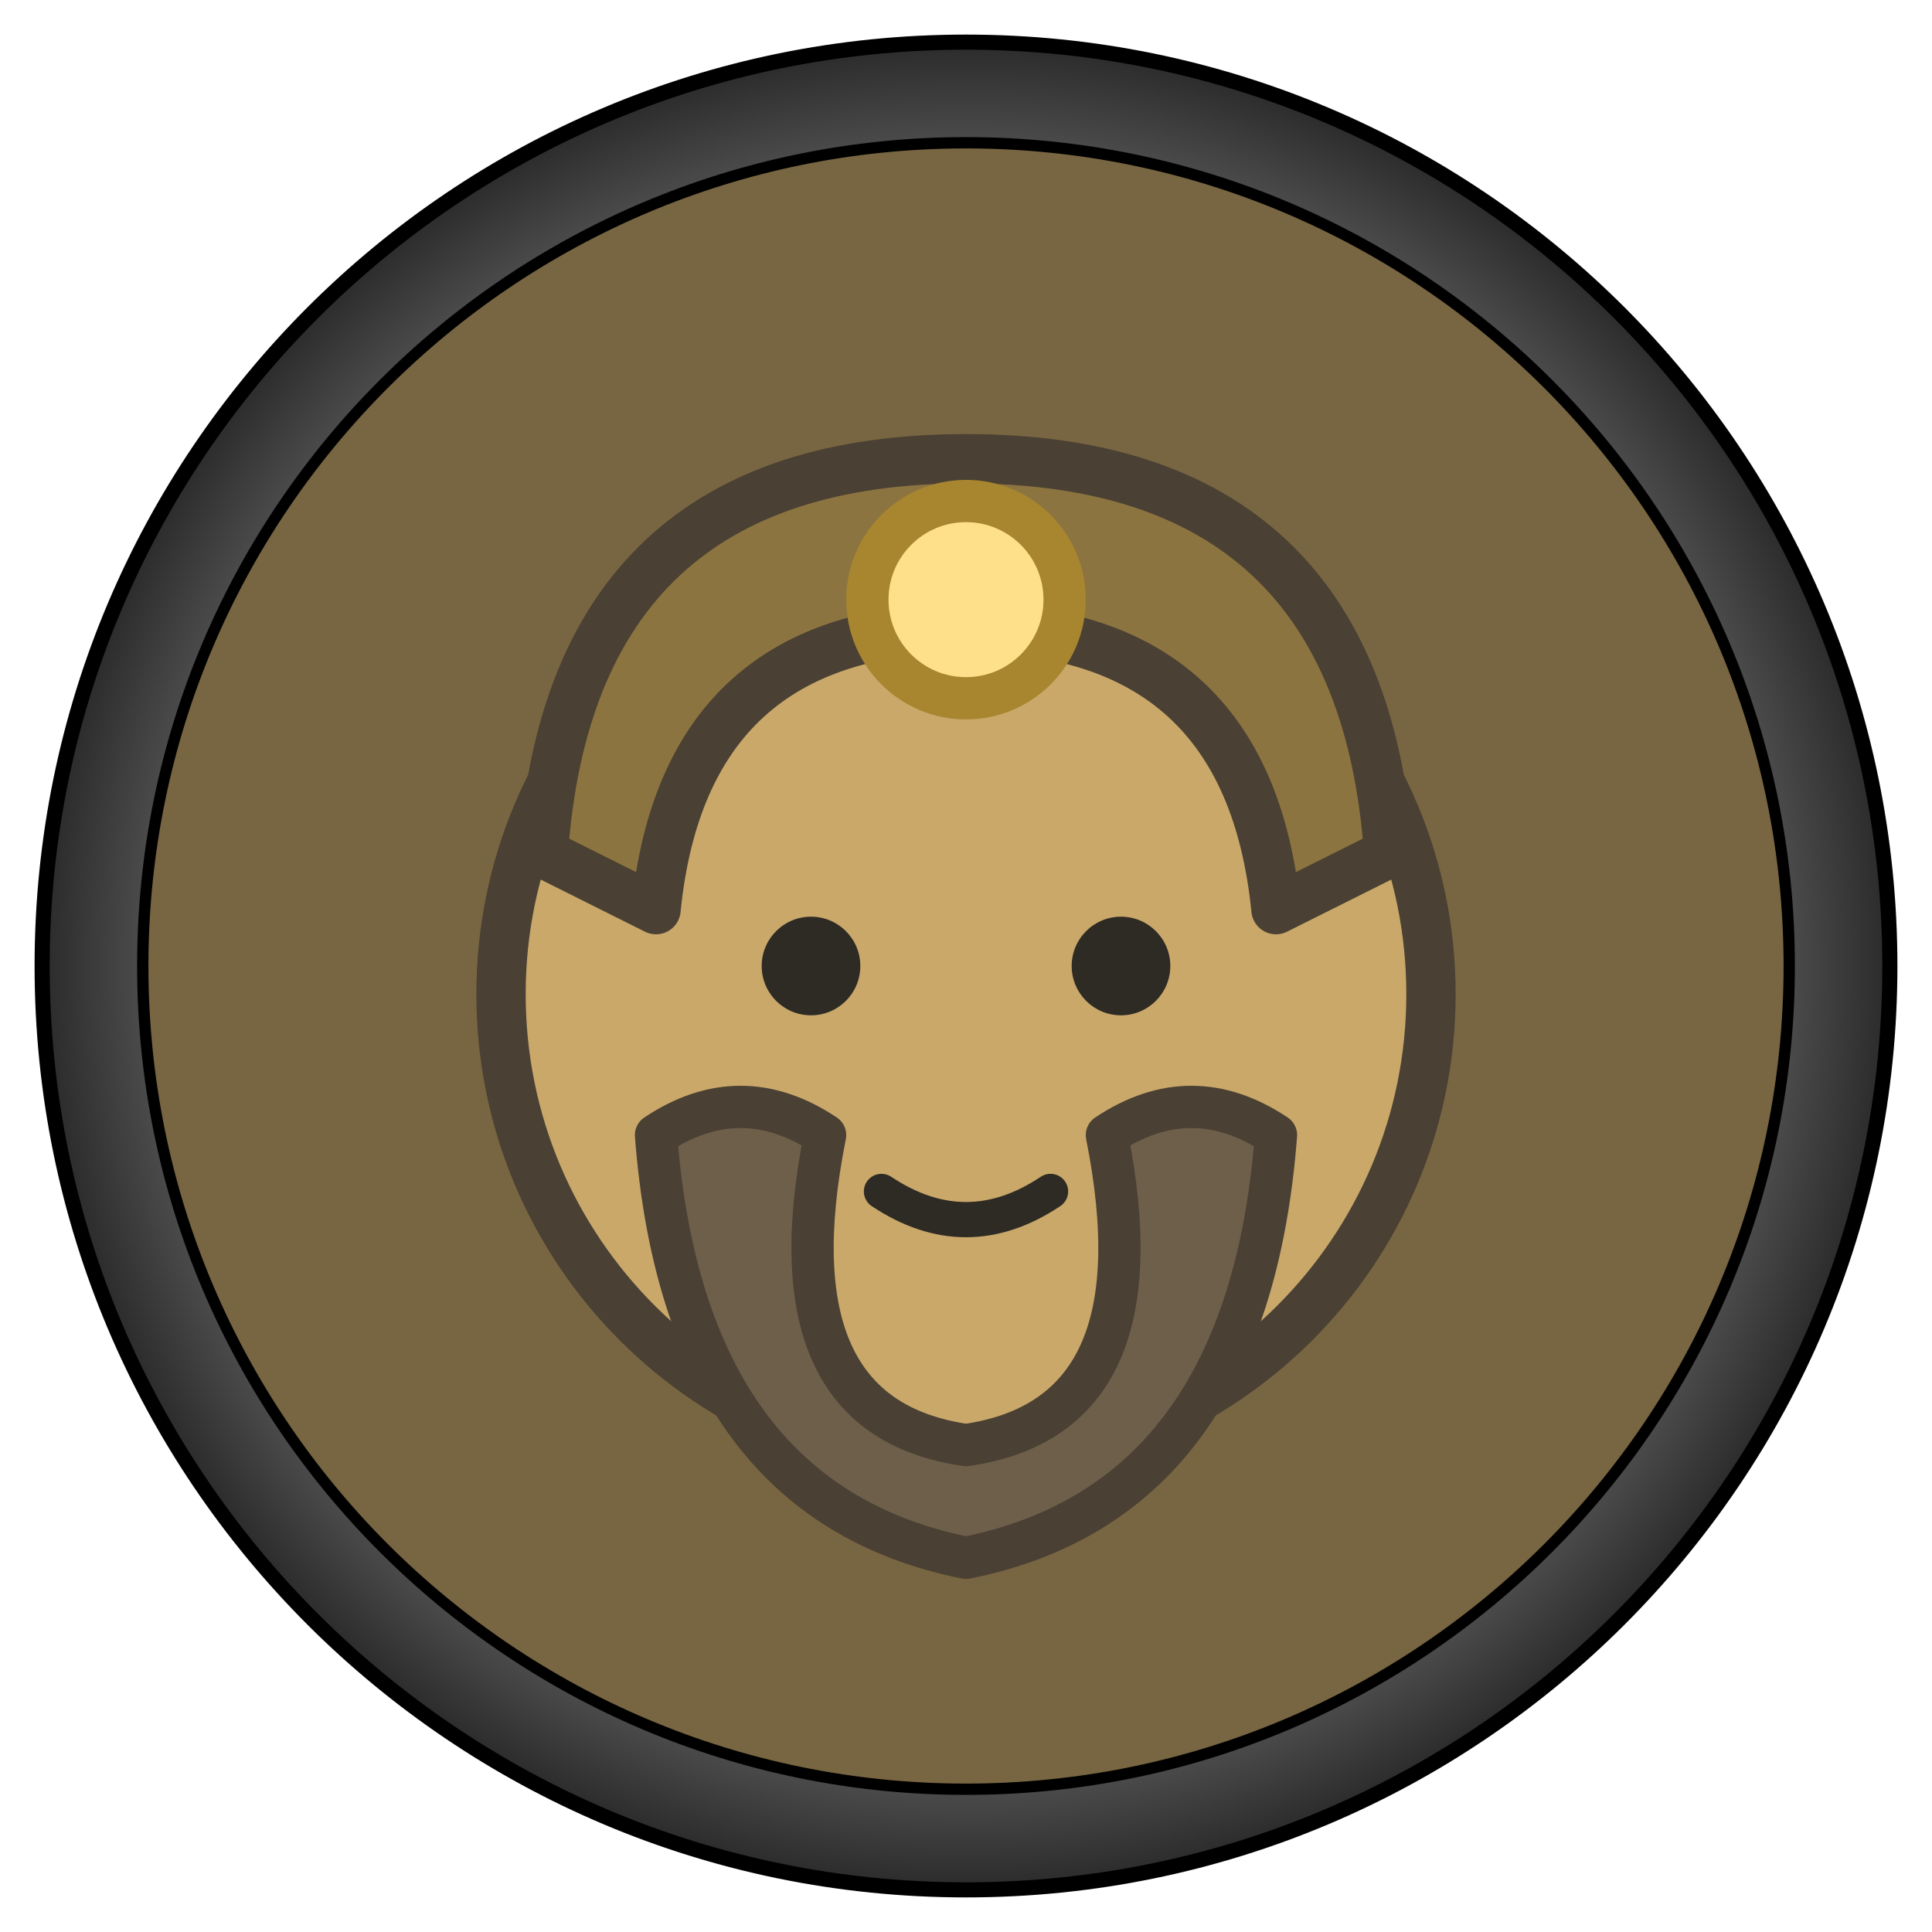
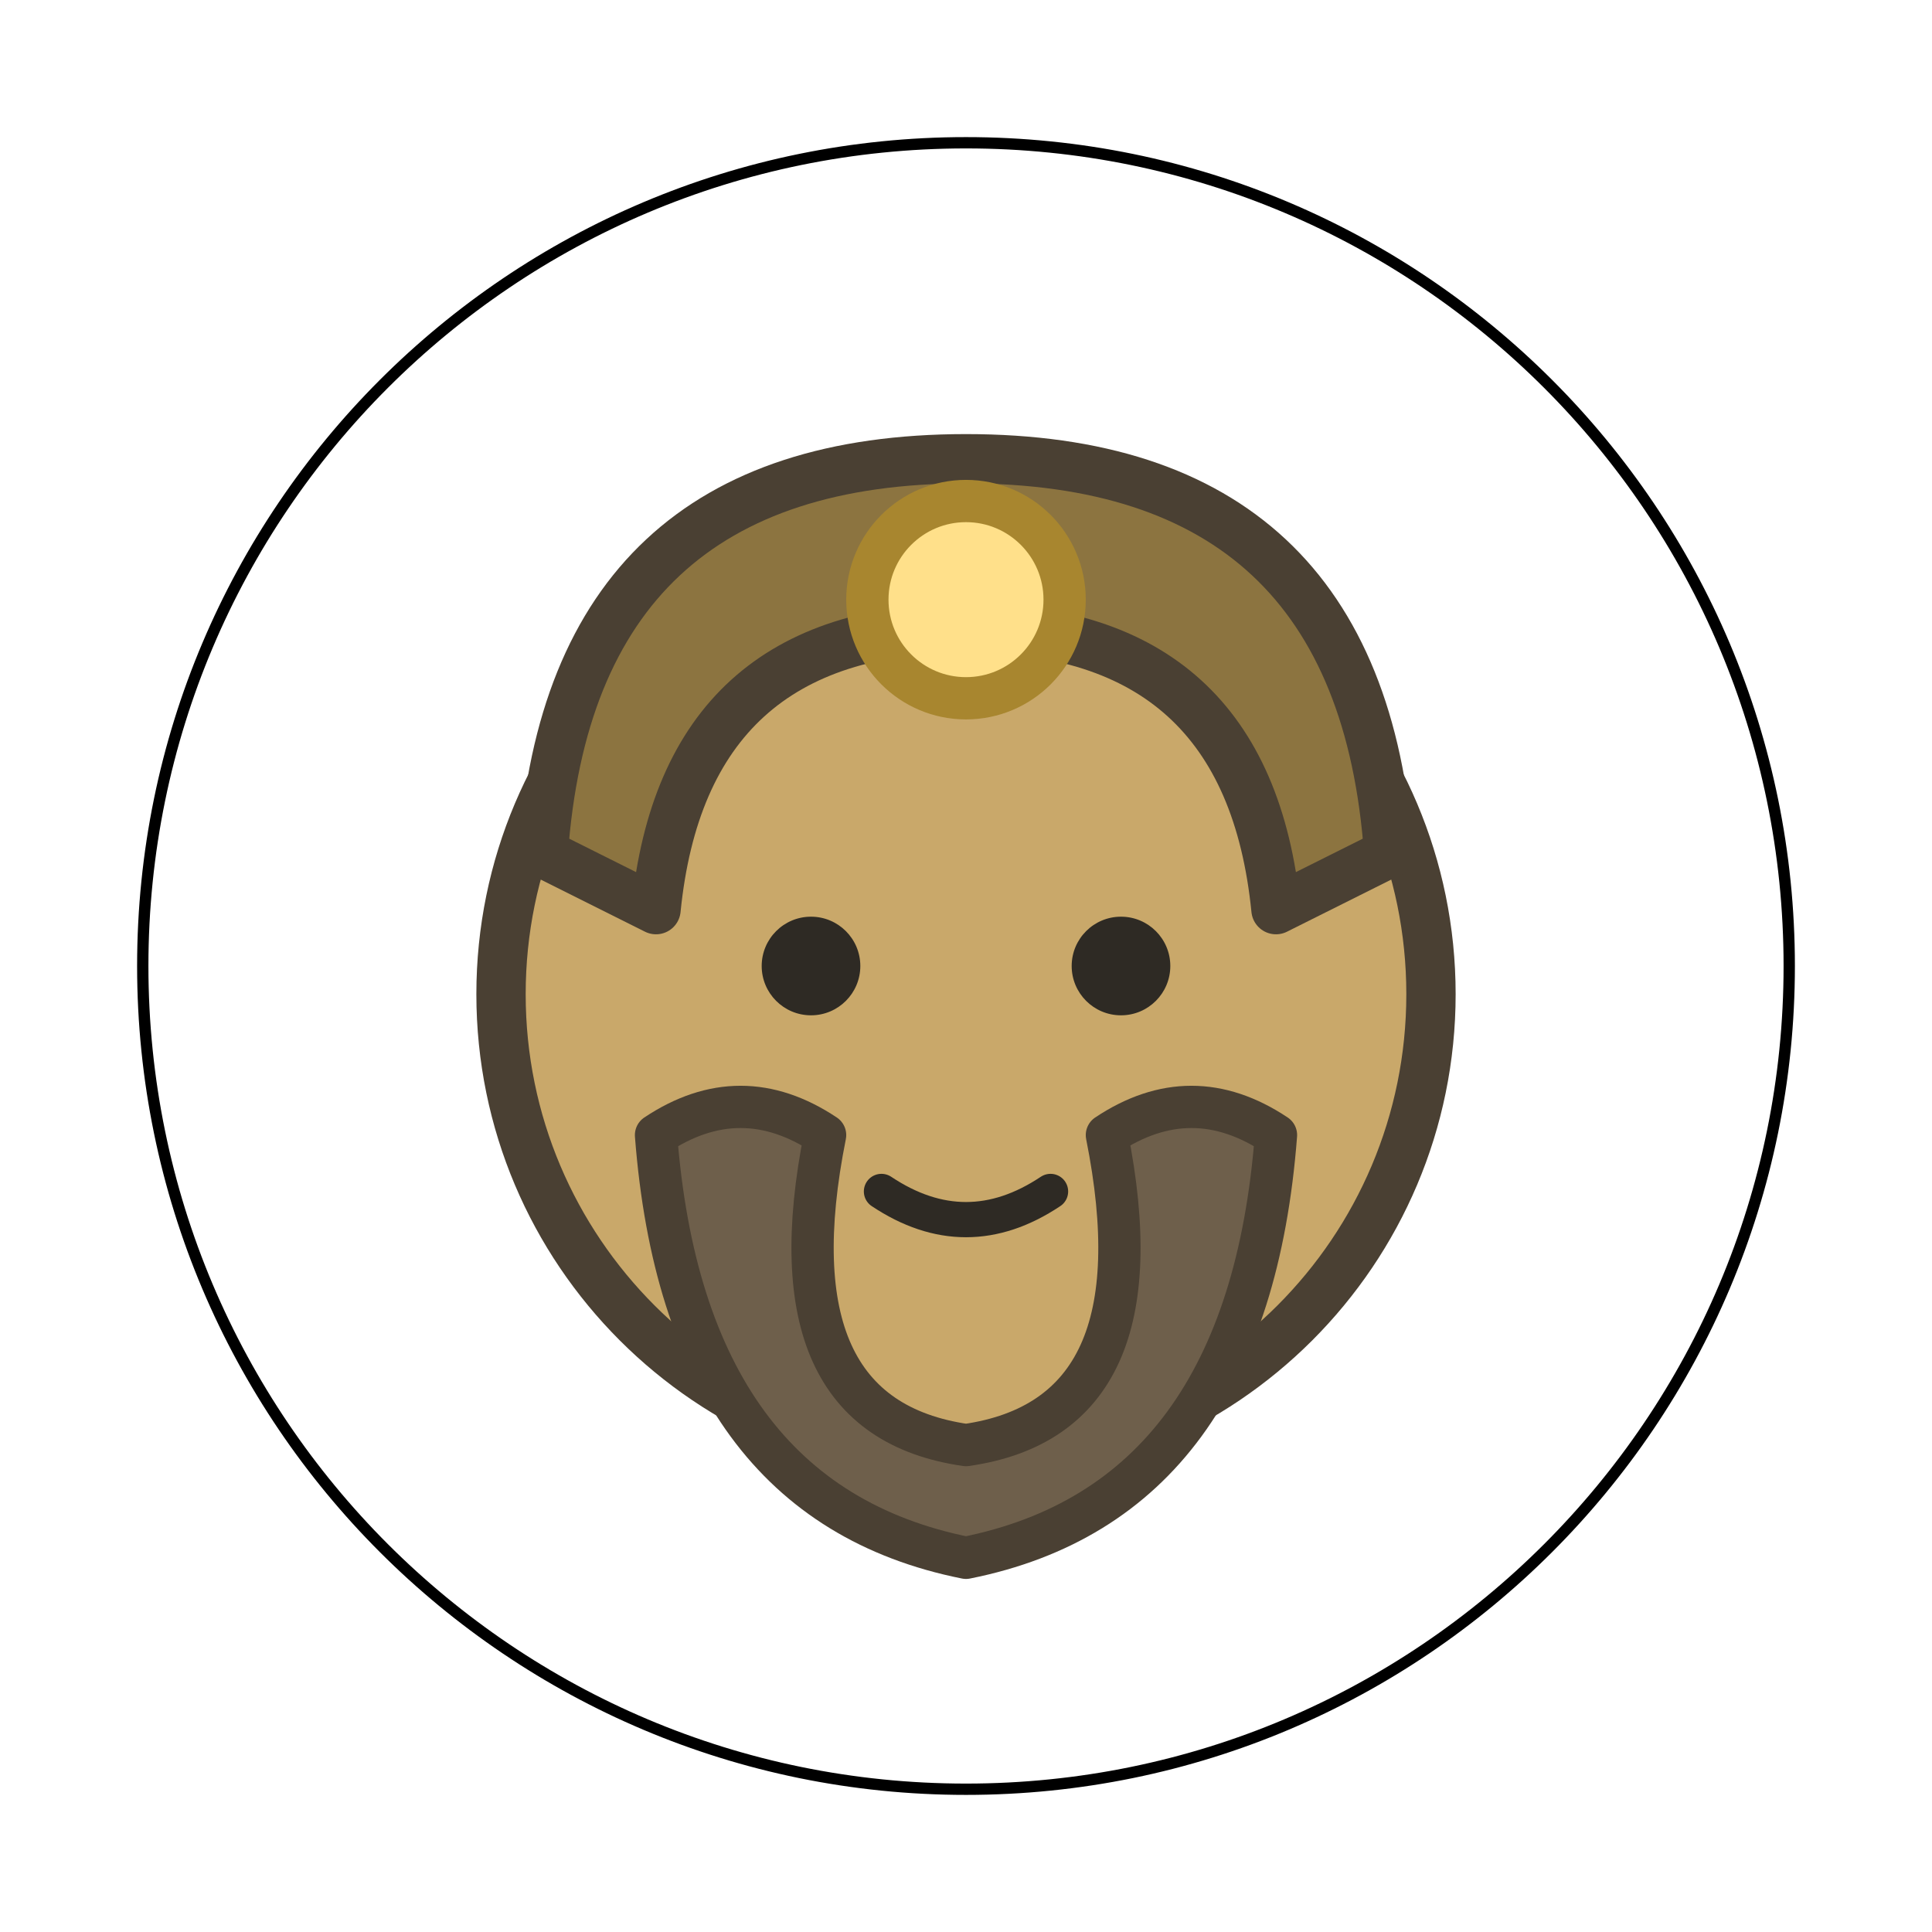
<svg xmlns="http://www.w3.org/2000/svg" width="100%" height="100%" viewBox="0 0 512 512" version="1.1" xml:space="preserve" style="fill-rule:evenodd;clip-rule:evenodd;stroke-linecap:round;stroke-linejoin:round;stroke-miterlimit:1.5;">
  <g transform="matrix(1.164025,0,0,1.164025,-57.51083,-54.01875)">
-     <circle cx="269.333" cy="266.333" r="210.333" style="fill:url(#_Radial1);stroke:black;stroke-width:3.44px;" />
  </g>
  <g transform="matrix(1.037243,0,0,1.037243,-23.36399,-20.25227)">
-     <circle cx="269.333" cy="266.333" r="210.333" style="fill:rgb(120,102,66);" />
    <clipPath id="_clip2">
      <circle cx="269.333" cy="266.333" r="210.333" />
    </clipPath>
    <g clip-path="url(#_clip2)">
      <g transform="matrix(3.6,0,0,3.6,269.3333,266.3333)">
        <g transform="matrix(1,0,0,1,-50,-50)">
          <circle cx="50" cy="52" r="33" fill="#c9a86a" stroke="#4a4033" stroke-width="3.5" />
          <path d="M 20 42 Q 22 14 50 14 Q 78 14 80 42 L 72 46 Q 70 26 50 26 Q 30 26 28 46 Z" fill="#8c7440" stroke="#4a4033" stroke-width="3.5" stroke-linejoin="round" />
          <circle cx="50" cy="24" r="7" fill="#ffe08a" stroke="#a8862f" stroke-width="3" />
          <circle cx="39" cy="50" r="3.5" fill="#2e2a24" />
          <circle cx="61" cy="50" r="3.5" fill="#2e2a24" />
          <path d="M 28 62 Q 34 58 40 62 Q 36 82 50 84 Q 64 82 60 62 Q 66 58 72 62 Q 70 88 50 92 Q 30 88 28 62 Z" fill="#6e5f4b" stroke="#4a4033" stroke-width="3" stroke-linejoin="round" />
          <path d="M 44 66 Q 50 70 56 66" fill="none" stroke="#2e2a24" stroke-width="2.5" stroke-linecap="round" />
        </g>
      </g>
    </g>
    <circle cx="269.333" cy="266.333" r="210.333" style="fill:none;stroke:black;stroke-width:2.89px;" />
  </g>
  <defs>
    <radialGradient id="_Radial1" cx="0" cy="0" r="1" gradientUnits="userSpaceOnUse" gradientTransform="matrix(0,210.3333,-210.3333,0,269.3333,266.3333)">
      <stop offset="0" style="stop-color:white;stop-opacity:1" />
      <stop offset="0.48" style="stop-color:rgb(198,198,198);stop-opacity:1" />
      <stop offset="1" style="stop-color:rgb(44,44,44);stop-opacity:1" />
    </radialGradient>
  </defs>
</svg>
